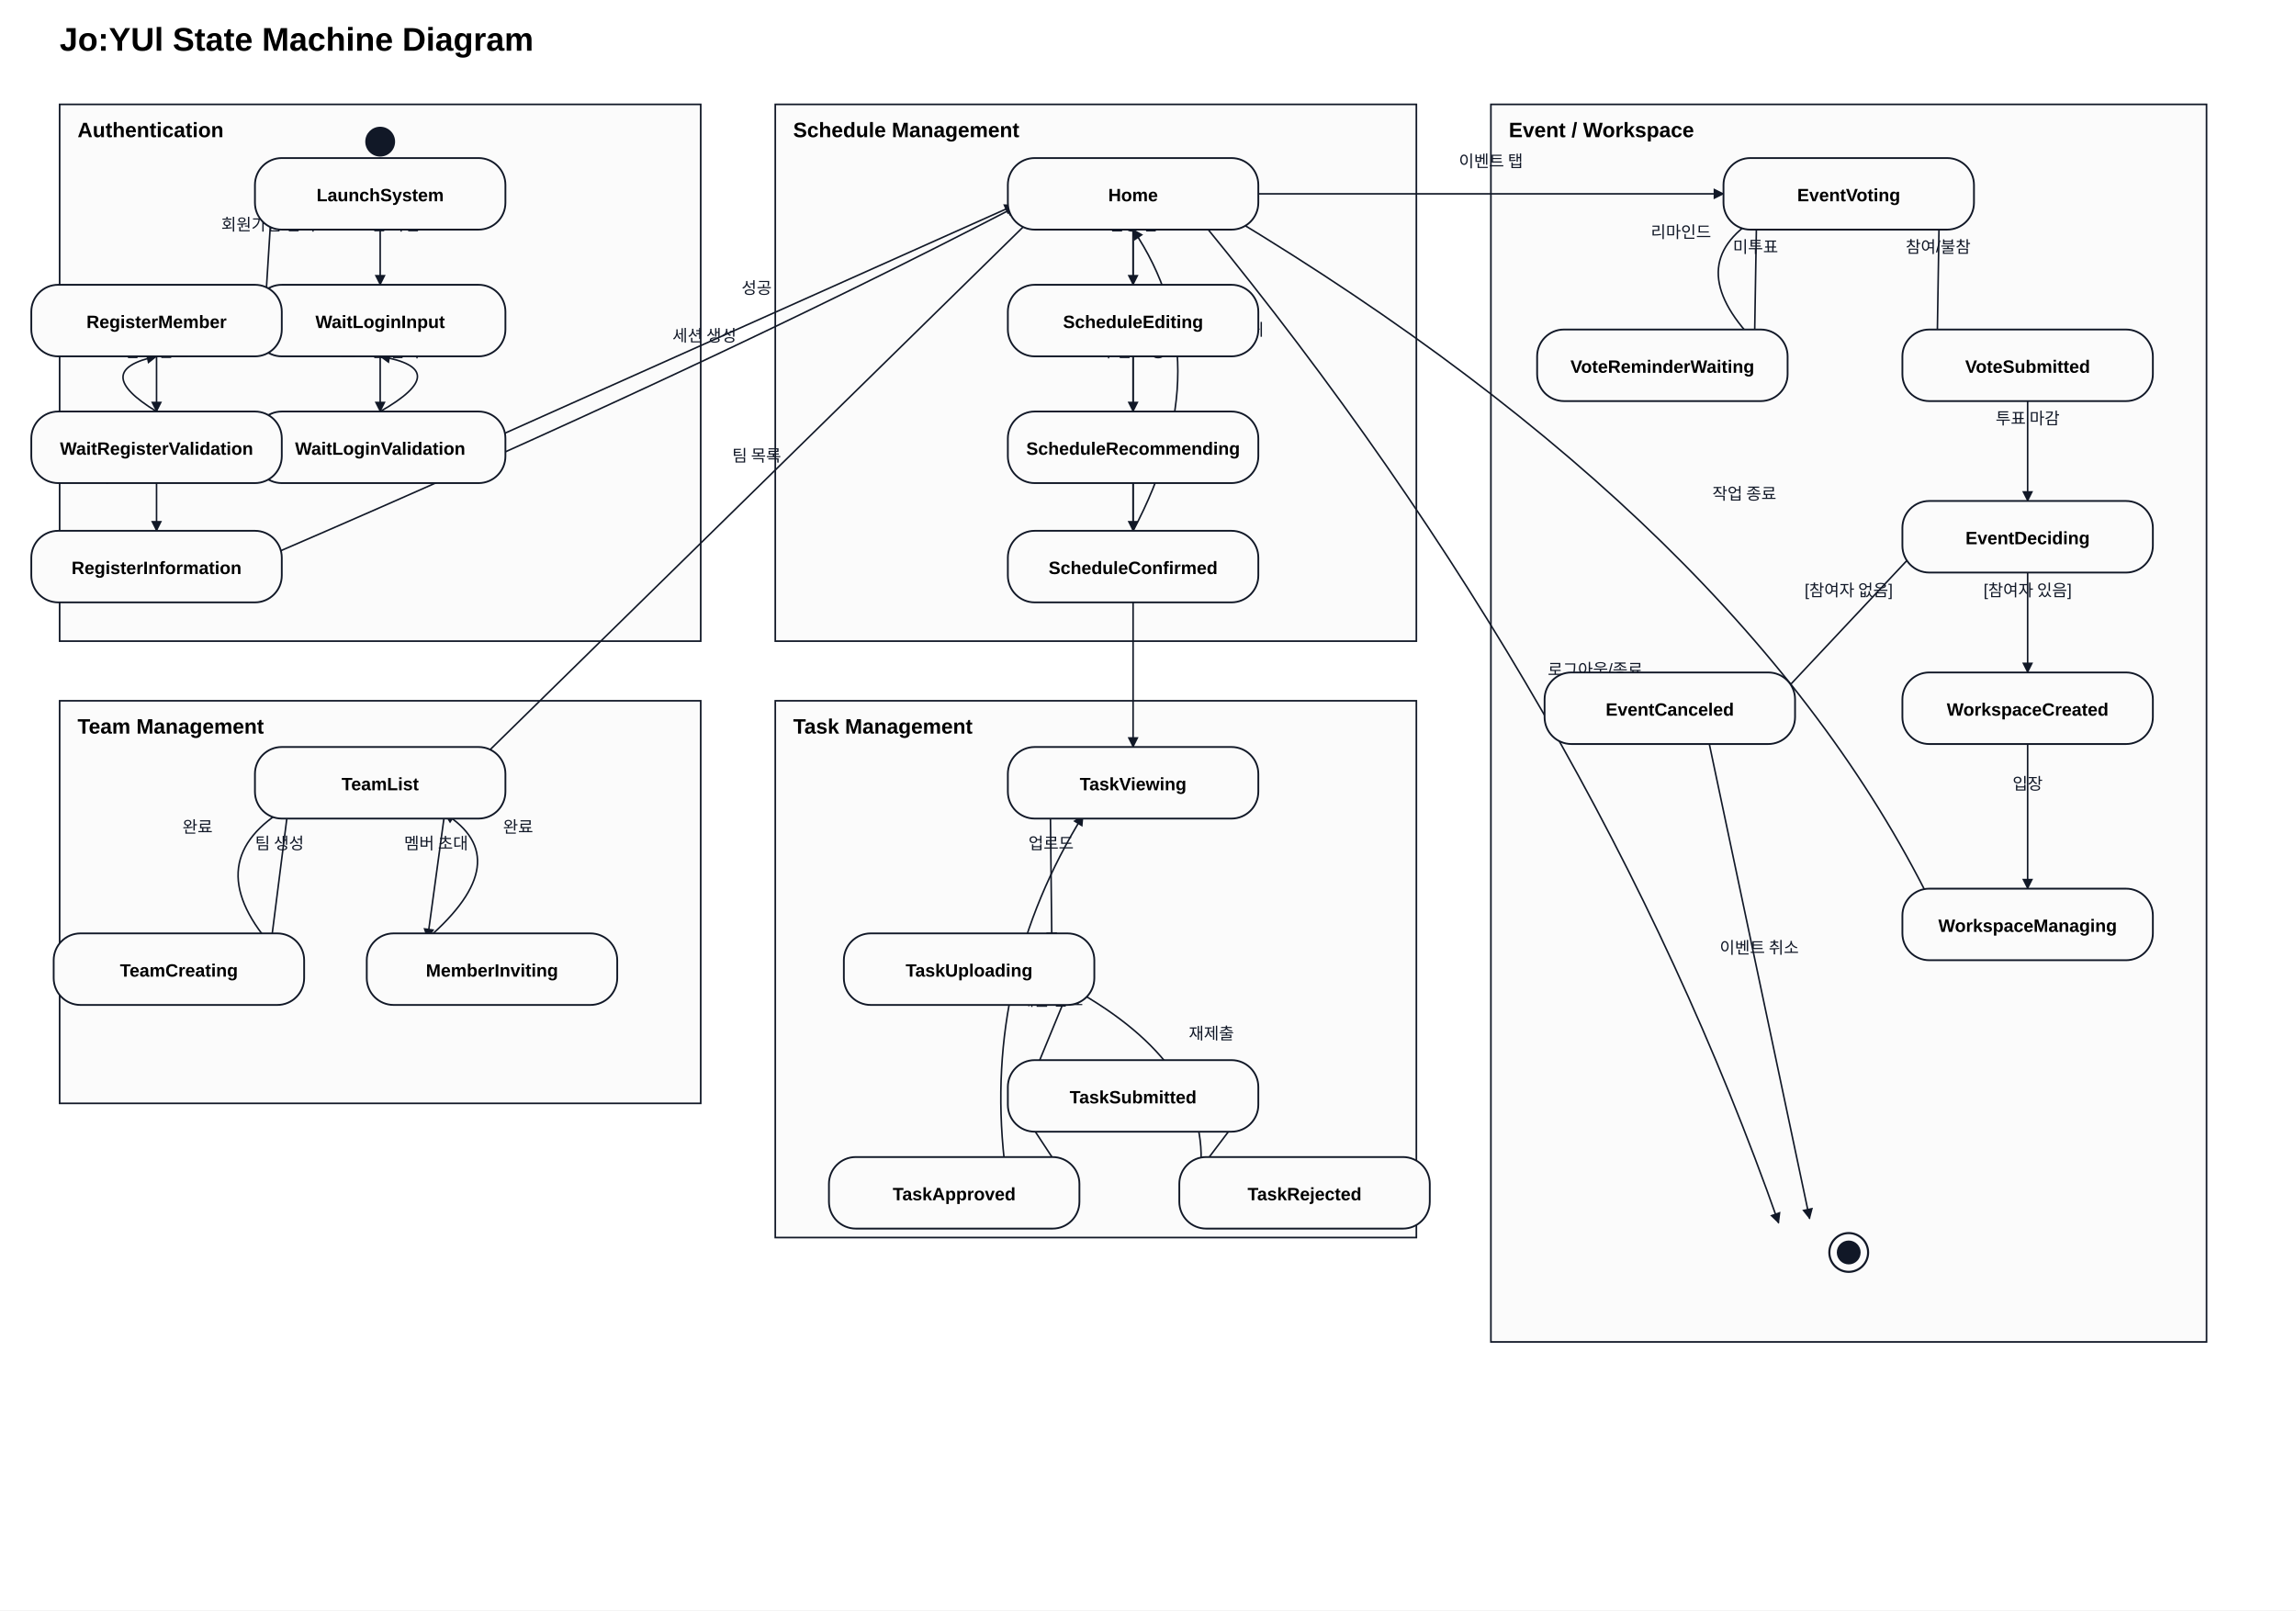
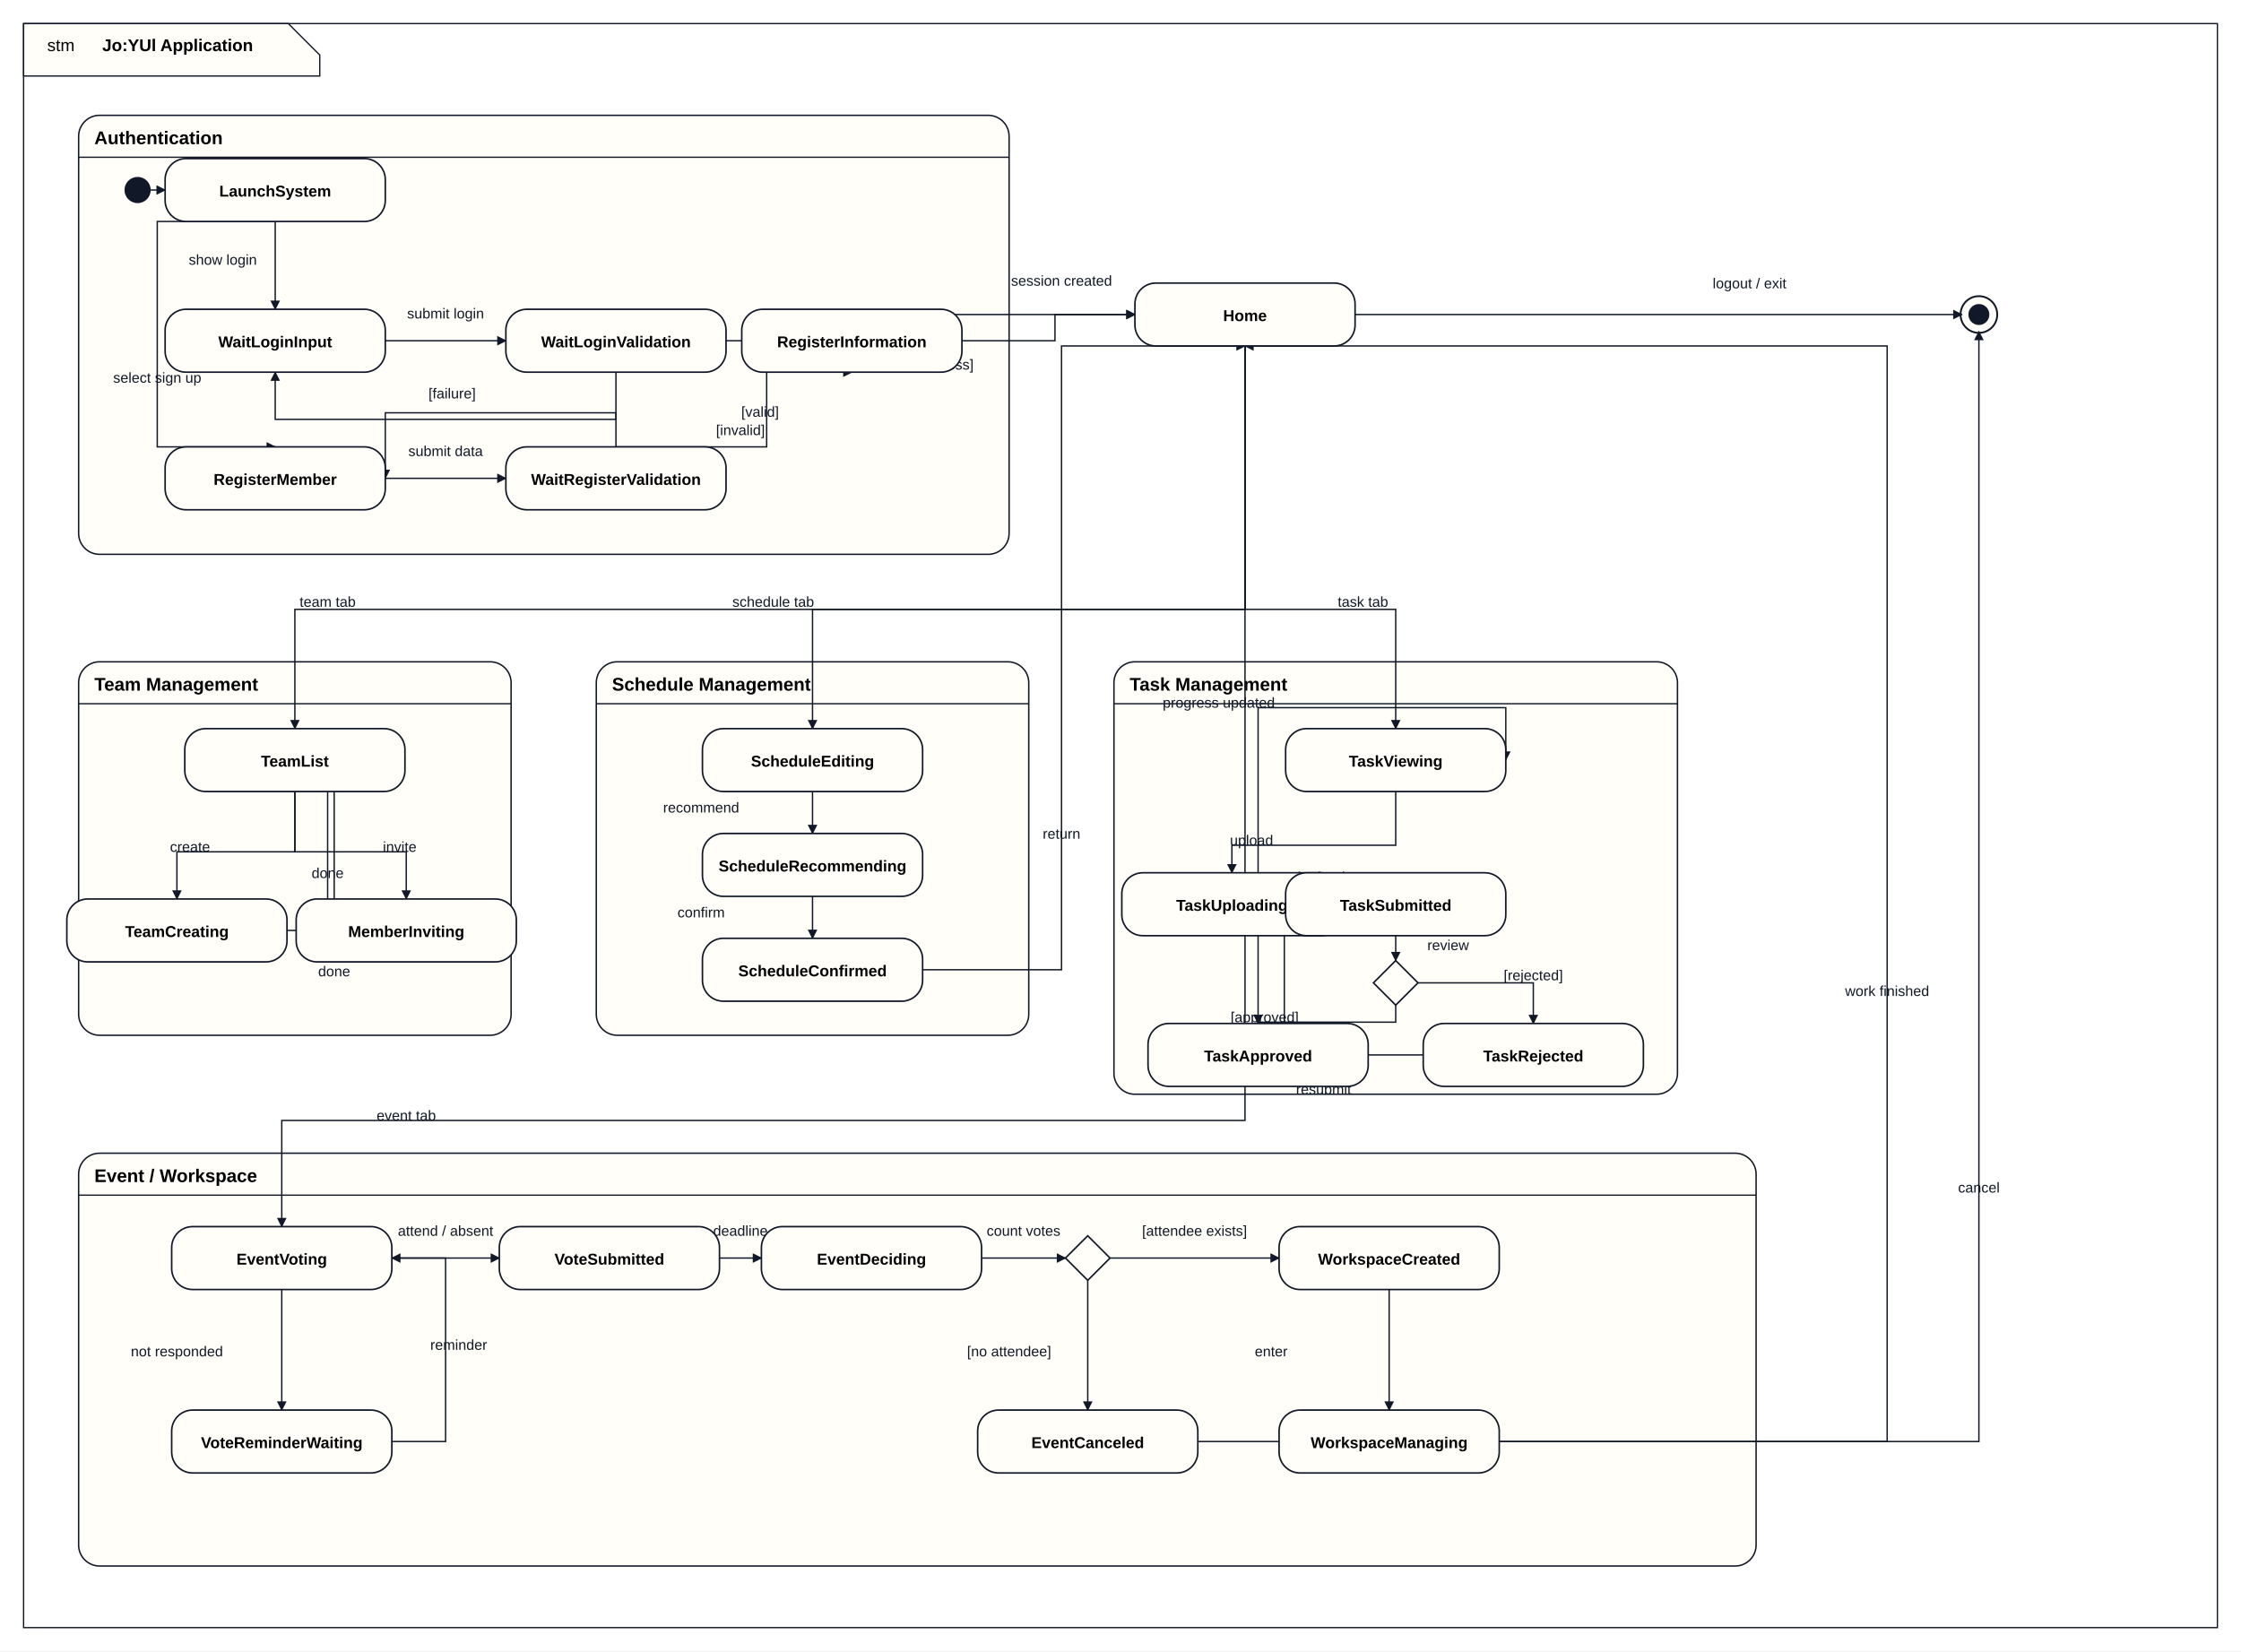
- <svg xmlns="http://www.w3.org/2000/svg" width="1540" height="1080" viewBox="0 0 1540 1080">
+ <svg xmlns="http://www.w3.org/2000/svg" width="1710" height="1260" viewBox="0 0 1710 1260">
  <defs>
    <marker id="arrow" viewBox="0 0 10 10" refX="9" refY="5" markerWidth="7" markerHeight="7" orient="auto">
      <path d="M0 0 L10 5 L0 10 z" fill="#111827" />
    </marker>
    <marker id="hollowArrow" viewBox="0 0 10 10" refX="9" refY="5" markerWidth="7" markerHeight="7" orient="auto">
      <path d="M0 0 L10 5 L0 10 z" fill="#fbfbfb" stroke="#111827" />
    </marker>
    <marker id="diamond" viewBox="0 0 16 10" refX="1" refY="5" markerWidth="11" markerHeight="9" orient="auto">
      <path d="M1 5 L8 1 L15 5 L8 9 z" fill="#111827" stroke="#111827" />
    </marker>
  </defs>
  <rect width="100%" height="100%" fill="#ffffff" />
-   <text x="40" y="34" font-family="Arial, sans-serif" font-size="22" font-weight="700">Jo:YUl State Machine Diagram</text>
-   <rect x="40" y="70" width="430" height="360" fill="#fbfbfb" stroke="#111827" stroke-width="1.1" />
-   <text x="52" y="92" font-family="Arial, sans-serif" font-size="14" font-weight="700">Authentication</text>
-   <rect x="40" y="470" width="430" height="270" fill="#fbfbfb" stroke="#111827" stroke-width="1.1" />
-   <text x="52" y="492" font-family="Arial, sans-serif" font-size="14" font-weight="700">Team Management</text>
-   <rect x="520" y="70" width="430" height="360" fill="#fbfbfb" stroke="#111827" stroke-width="1.1" />
-   <text x="532" y="92" font-family="Arial, sans-serif" font-size="14" font-weight="700">Schedule Management</text>
-   <rect x="520" y="470" width="430" height="360" fill="#fbfbfb" stroke="#111827" stroke-width="1.1" />
-   <text x="532" y="492" font-family="Arial, sans-serif" font-size="14" font-weight="700">Task Management</text>
-   <rect x="1000" y="70" width="480" height="830" fill="#fbfbfb" stroke="#111827" stroke-width="1.1" />
-   <text x="1012" y="92" font-family="Arial, sans-serif" font-size="14" font-weight="700">Event / Workspace</text>
-   <circle cx="255" cy="95" r="10" fill="#111827" />
-   <line x1="255" y1="119" x2="255" y2="106" stroke="#111827" stroke-width="1.05" marker-end="url(#arrow)" />
-   <text x="255" y="94.5" text-anchor="middle" font-family="Arial, sans-serif" font-size="11" font-weight="400" fill="#111827" />
-   <line x1="255" y1="154" x2="255" y2="191" stroke="#111827" stroke-width="1.05" marker-end="url(#arrow)" />
-   <text x="255" y="154.5" text-anchor="middle" font-family="Arial, sans-serif" font-size="11" font-weight="400" fill="#111827">로그인 화면</text>
-   <line x1="181.918" y1="141.832" x2="178.082" y2="203.168" stroke="#111827" stroke-width="1.05" marker-end="url(#arrow)" />
-   <text x="180" y="154.5" text-anchor="middle" font-family="Arial, sans-serif" font-size="11" font-weight="400" fill="#111827">회원가입 선택</text>
-   <line x1="105" y1="239" x2="105" y2="276" stroke="#111827" stroke-width="1.05" marker-end="url(#arrow)" />
-   <text x="105" y="239.5" text-anchor="middle" font-family="Arial, sans-serif" font-size="11" font-weight="400" fill="#111827">입력 완료</text>
-   <path d="M105 276 Q60 248.5 105 239" fill="none" stroke="#111827" stroke-width="1.05" marker-end="url(#arrow)" />
-   <text x="60" y="230.5" text-anchor="middle" font-family="Arial, sans-serif" font-size="11" font-weight="400" fill="#111827">입력 오류</text>
-   <line x1="105" y1="324" x2="105" y2="356" stroke="#111827" stroke-width="1.05" marker-end="url(#arrow)" />
-   <text x="105" y="322" text-anchor="middle" font-family="Arial, sans-serif" font-size="11" font-weight="400" fill="#111827">Supabase 인증 성공</text>
-   <path d="M183.478 371.442 Q472.5 247 681.522 138.558" fill="none" stroke="#111827" stroke-width="1.05" marker-end="url(#arrow)" />
-   <text x="472.5" y="229" text-anchor="middle" font-family="Arial, sans-serif" font-size="11" font-weight="400" fill="#111827">세션 생성</text>
-   <line x1="255" y1="239" x2="255" y2="276" stroke="#111827" stroke-width="1.05" marker-end="url(#arrow)" />
-   <text x="255" y="239.5" text-anchor="middle" font-family="Arial, sans-serif" font-size="11" font-weight="400" fill="#111827">로그인 입력</text>
-   <path d="M255 276 Q305 247.5 255 239" fill="none" stroke="#111827" stroke-width="1.05" marker-end="url(#arrow)" />
-   <text x="305" y="229.5" text-anchor="middle" font-family="Arial, sans-serif" font-size="11" font-weight="400" fill="#111827">실패</text>
-   <line x1="334.61" y1="292.343" x2="680.39" y2="137.657" stroke="#111827" stroke-width="1.05" marker-end="url(#arrow)" />
-   <text x="507.5" y="197" text-anchor="middle" font-family="Arial, sans-serif" font-size="11" font-weight="400" fill="#111827">성공</text>
-   <line x1="693.836" y1="144.786" x2="321.164" y2="510.214" stroke="#111827" stroke-width="1.05" marker-end="url(#arrow)" />
-   <text x="507.5" y="309.5" text-anchor="middle" font-family="Arial, sans-serif" font-size="11" font-weight="400" fill="#111827">팀 목록</text>
-   <line x1="193.364" y1="541.306" x2="181.636" y2="633.694" stroke="#111827" stroke-width="1.05" marker-end="url(#arrow)" />
-   <text x="187.5" y="569.5" text-anchor="middle" font-family="Arial, sans-serif" font-size="11" font-weight="400" fill="#111827">팀 생성</text>
-   <path d="M181.636 633.694 Q132.5 576.5 193.364 541.306" fill="none" stroke="#111827" stroke-width="1.05" marker-end="url(#arrow)" />
-   <text x="132.5" y="558.5" text-anchor="middle" font-family="Arial, sans-serif" font-size="11" font-weight="400" fill="#111827">완료</text>
-   <line x1="298.218" y1="545.58" x2="286.782" y2="629.42" stroke="#111827" stroke-width="1.05" marker-end="url(#arrow)" />
-   <text x="292.5" y="569.5" text-anchor="middle" font-family="Arial, sans-serif" font-size="11" font-weight="400" fill="#111827">멤버 초대</text>
-   <path d="M286.782 629.42 Q347.5 576.5 298.218 545.58" fill="none" stroke="#111827" stroke-width="1.05" marker-end="url(#arrow)" />
-   <text x="347.5" y="558.5" text-anchor="middle" font-family="Arial, sans-serif" font-size="11" font-weight="400" fill="#111827">완료</text>
-   <line x1="760" y1="154" x2="760" y2="191" stroke="#111827" stroke-width="1.05" marker-end="url(#arrow)" />
-   <text x="760" y="154.5" text-anchor="middle" font-family="Arial, sans-serif" font-size="11" font-weight="400" fill="#111827">일정 탭</text>
-   <line x1="760" y1="239" x2="760" y2="276" stroke="#111827" stroke-width="1.05" marker-end="url(#arrow)" />
-   <text x="760" y="239.5" text-anchor="middle" font-family="Arial, sans-serif" font-size="11" font-weight="400" fill="#111827">추천 요청</text>
-   <line x1="760" y1="324" x2="760" y2="356" stroke="#111827" stroke-width="1.05" marker-end="url(#arrow)" />
-   <text x="760" y="322" text-anchor="middle" font-family="Arial, sans-serif" font-size="11" font-weight="400" fill="#111827">관리자 확정</text>
-   <path d="M760 356 Q820 243 760 154" fill="none" stroke="#111827" stroke-width="1.05" marker-end="url(#arrow)" />
-   <text x="820" y="225" text-anchor="middle" font-family="Arial, sans-serif" font-size="11" font-weight="400" fill="#111827">알림 후 복귀</text>
-   <line x1="760" y1="154" x2="760" y2="501" stroke="#111827" stroke-width="1.05" marker-end="url(#arrow)" />
-   <text x="760" y="309.5" text-anchor="middle" font-family="Arial, sans-serif" font-size="11" font-weight="400" fill="#111827">과제 탭</text>
-   <line x1="704.507" y1="543.017" x2="705.493" y2="631.983" stroke="#111827" stroke-width="1.05" marker-end="url(#arrow)" />
-   <text x="705" y="569.5" text-anchor="middle" font-family="Arial, sans-serif" font-size="11" font-weight="400" fill="#111827">업로드</text>
-   <line x1="716.468" y1="664.675" x2="693.532" y2="720.325" stroke="#111827" stroke-width="1.05" marker-end="url(#arrow)" />
-   <text x="705" y="674.5" text-anchor="middle" font-family="Arial, sans-serif" font-size="11" font-weight="400" fill="#111827">제출 완료</text>
-   <line x1="686.139" y1="746.431" x2="713.861" y2="788.569" stroke="#111827" stroke-width="1.05" marker-end="url(#arrow)" />
-   <text x="700" y="749.5" text-anchor="middle" font-family="Arial, sans-serif" font-size="11" font-weight="400" fill="#111827">승인</text>
-   <line x1="833.127" y1="746.809" x2="801.873" y2="788.191" stroke="#111827" stroke-width="1.05" marker-end="url(#arrow)" />
-   <text x="817.5" y="749.5" text-anchor="middle" font-family="Arial, sans-serif" font-size="11" font-weight="400" fill="#111827">반려</text>
-   <path d="M805.108 786.687 Q812.5 715 719.892 663.313" fill="none" stroke="#111827" stroke-width="1.05" marker-end="url(#arrow)" />
-   <text x="812.5" y="697" text-anchor="middle" font-family="Arial, sans-serif" font-size="11" font-weight="400" fill="#111827">재제출</text>
-   <path d="M673.595 778.003 Q660 654.5 726.405 546.997" fill="none" stroke="#111827" stroke-width="1.05" marker-end="url(#arrow)" />
-   <text x="660" y="636.5" text-anchor="middle" font-family="Arial, sans-serif" font-size="11" font-weight="400" fill="#111827">진행률 갱신</text>
-   <line x1="844" y1="130" x2="1156" y2="130" stroke="#111827" stroke-width="1.05" marker-end="url(#arrow)" />
-   <text x="1000" y="112" text-anchor="middle" font-family="Arial, sans-serif" font-size="11" font-weight="400" fill="#111827">이벤트 탭</text>
-   <line x1="1178.182" y1="146.249" x2="1176.818" y2="228.751" stroke="#111827" stroke-width="1.05" marker-end="url(#arrow)" />
-   <text x="1177.5" y="169.5" text-anchor="middle" font-family="Arial, sans-serif" font-size="11" font-weight="400" fill="#111827">미투표</text>
-   <path d="M1176.818 228.751 Q1127.5 177.5 1178.182 146.249" fill="none" stroke="#111827" stroke-width="1.05" marker-end="url(#arrow)" />
-   <text x="1127.5" y="159.5" text-anchor="middle" font-family="Arial, sans-serif" font-size="11" font-weight="400" fill="#111827">리마인드</text>
-   <line x1="1300.647" y1="146.606" x2="1299.353" y2="228.394" stroke="#111827" stroke-width="1.05" marker-end="url(#arrow)" />
-   <text x="1300" y="169.5" text-anchor="middle" font-family="Arial, sans-serif" font-size="11" font-weight="400" fill="#111827">참여/불참</text>
-   <line x1="1360" y1="269" x2="1360" y2="336" stroke="#111827" stroke-width="1.05" marker-end="url(#arrow)" />
-   <text x="1360" y="284.5" text-anchor="middle" font-family="Arial, sans-serif" font-size="11" font-weight="400" fill="#111827">투표 마감</text>
-   <line x1="1284.247" y1="370.371" x2="1195.753" y2="464.629" stroke="#111827" stroke-width="1.05" marker-end="url(#arrow)" />
-   <text x="1240" y="399.5" text-anchor="middle" font-family="Arial, sans-serif" font-size="11" font-weight="400" fill="#111827">[참여자 없음]</text>
-   <line x1="1360" y1="384" x2="1360" y2="451" stroke="#111827" stroke-width="1.05" marker-end="url(#arrow)" />
-   <text x="1360" y="399.5" text-anchor="middle" font-family="Arial, sans-serif" font-size="11" font-weight="400" fill="#111827">[참여자 있음]</text>
-   <line x1="1360" y1="499" x2="1360" y2="596" stroke="#111827" stroke-width="1.05" marker-end="url(#arrow)" />
-   <text x="1360" y="529.5" text-anchor="middle" font-family="Arial, sans-serif" font-size="11" font-weight="400" fill="#111827">입장</text>
-   <path d="M1294.939 604.819 Q1170 353 825.061 145.181" fill="none" stroke="#111827" stroke-width="1.05" marker-end="url(#arrow)" />
-   <text x="1170" y="335" text-anchor="middle" font-family="Arial, sans-serif" font-size="11" font-weight="400" fill="#111827">작업 종료</text>
-   <circle cx="1240" cy="840" r="13" fill="#fbfbfb" stroke="#111827" stroke-width="1.4" />
-   <circle cx="1240" cy="840" r="8" fill="#111827" />
-   <line x1="1146.235" y1="497.799" x2="1213.765" y2="817.201" stroke="#111827" stroke-width="1.05" marker-end="url(#arrow)" />
-   <text x="1180" y="639.5" text-anchor="middle" font-family="Arial, sans-serif" font-size="11" font-weight="400" fill="#111827">이벤트 취소</text>
-   <path d="M807.046 149.883 Q1070 471 1192.954 820.117" fill="none" stroke="#111827" stroke-width="1.05" marker-end="url(#arrow)" />
-   <text x="1070" y="453" text-anchor="middle" font-family="Arial, sans-serif" font-size="11" font-weight="400" fill="#111827">로그아웃/종료</text>
-   <rect x="171" y="106" width="168" height="48" rx="18" fill="#fbfbfb" stroke="#111827" stroke-width="1.2" />
-   <text x="255" y="135" text-anchor="middle" font-family="Arial, sans-serif" font-size="12" font-weight="700">LaunchSystem</text>
-   <rect x="171" y="191" width="168" height="48" rx="18" fill="#fbfbfb" stroke="#111827" stroke-width="1.2" />
-   <text x="255" y="220" text-anchor="middle" font-family="Arial, sans-serif" font-size="12" font-weight="700">WaitLoginInput</text>
-   <rect x="171" y="276" width="168" height="48" rx="18" fill="#fbfbfb" stroke="#111827" stroke-width="1.2" />
-   <text x="255" y="305" text-anchor="middle" font-family="Arial, sans-serif" font-size="12" font-weight="700">WaitLoginValidation</text>
-   <rect x="21" y="191" width="168" height="48" rx="18" fill="#fbfbfb" stroke="#111827" stroke-width="1.2" />
-   <text x="105" y="220" text-anchor="middle" font-family="Arial, sans-serif" font-size="12" font-weight="700">RegisterMember</text>
-   <rect x="21" y="276" width="168" height="48" rx="18" fill="#fbfbfb" stroke="#111827" stroke-width="1.2" />
-   <text x="105" y="305" text-anchor="middle" font-family="Arial, sans-serif" font-size="12" font-weight="700">WaitRegisterValidation</text>
-   <rect x="21" y="356" width="168" height="48" rx="18" fill="#fbfbfb" stroke="#111827" stroke-width="1.2" />
-   <text x="105" y="385" text-anchor="middle" font-family="Arial, sans-serif" font-size="12" font-weight="700">RegisterInformation</text>
-   <rect x="676" y="106" width="168" height="48" rx="18" fill="#fbfbfb" stroke="#111827" stroke-width="1.2" />
-   <text x="760" y="135" text-anchor="middle" font-family="Arial, sans-serif" font-size="12" font-weight="700">Home</text>
-   <rect x="171" y="501" width="168" height="48" rx="18" fill="#fbfbfb" stroke="#111827" stroke-width="1.2" />
-   <text x="255" y="530" text-anchor="middle" font-family="Arial, sans-serif" font-size="12" font-weight="700">TeamList</text>
-   <rect x="36" y="626" width="168" height="48" rx="18" fill="#fbfbfb" stroke="#111827" stroke-width="1.2" />
-   <text x="120" y="655" text-anchor="middle" font-family="Arial, sans-serif" font-size="12" font-weight="700">TeamCreating</text>
-   <rect x="246" y="626" width="168" height="48" rx="18" fill="#fbfbfb" stroke="#111827" stroke-width="1.2" />
-   <text x="330" y="655" text-anchor="middle" font-family="Arial, sans-serif" font-size="12" font-weight="700">MemberInviting</text>
-   <rect x="676" y="191" width="168" height="48" rx="18" fill="#fbfbfb" stroke="#111827" stroke-width="1.2" />
-   <text x="760" y="220" text-anchor="middle" font-family="Arial, sans-serif" font-size="12" font-weight="700">ScheduleEditing</text>
-   <rect x="676" y="276" width="168" height="48" rx="18" fill="#fbfbfb" stroke="#111827" stroke-width="1.2" />
-   <text x="760" y="305" text-anchor="middle" font-family="Arial, sans-serif" font-size="12" font-weight="700">ScheduleRecommending</text>
-   <rect x="676" y="356" width="168" height="48" rx="18" fill="#fbfbfb" stroke="#111827" stroke-width="1.2" />
-   <text x="760" y="385" text-anchor="middle" font-family="Arial, sans-serif" font-size="12" font-weight="700">ScheduleConfirmed</text>
-   <rect x="676" y="501" width="168" height="48" rx="18" fill="#fbfbfb" stroke="#111827" stroke-width="1.2" />
-   <text x="760" y="530" text-anchor="middle" font-family="Arial, sans-serif" font-size="12" font-weight="700">TaskViewing</text>
-   <rect x="566" y="626" width="168" height="48" rx="18" fill="#fbfbfb" stroke="#111827" stroke-width="1.2" />
-   <text x="650" y="655" text-anchor="middle" font-family="Arial, sans-serif" font-size="12" font-weight="700">TaskUploading</text>
-   <rect x="676" y="711" width="168" height="48" rx="18" fill="#fbfbfb" stroke="#111827" stroke-width="1.2" />
-   <text x="760" y="740" text-anchor="middle" font-family="Arial, sans-serif" font-size="12" font-weight="700">TaskSubmitted</text>
-   <rect x="556" y="776" width="168" height="48" rx="18" fill="#fbfbfb" stroke="#111827" stroke-width="1.2" />
-   <text x="640" y="805" text-anchor="middle" font-family="Arial, sans-serif" font-size="12" font-weight="700">TaskApproved</text>
-   <rect x="791" y="776" width="168" height="48" rx="18" fill="#fbfbfb" stroke="#111827" stroke-width="1.2" />
-   <text x="875" y="805" text-anchor="middle" font-family="Arial, sans-serif" font-size="12" font-weight="700">TaskRejected</text>
-   <rect x="1156" y="106" width="168" height="48" rx="18" fill="#fbfbfb" stroke="#111827" stroke-width="1.2" />
-   <text x="1240" y="135" text-anchor="middle" font-family="Arial, sans-serif" font-size="12" font-weight="700">EventVoting</text>
-   <rect x="1031" y="221" width="168" height="48" rx="18" fill="#fbfbfb" stroke="#111827" stroke-width="1.2" />
-   <text x="1115" y="250" text-anchor="middle" font-family="Arial, sans-serif" font-size="12" font-weight="700">VoteReminderWaiting</text>
-   <rect x="1276" y="221" width="168" height="48" rx="18" fill="#fbfbfb" stroke="#111827" stroke-width="1.2" />
-   <text x="1360" y="250" text-anchor="middle" font-family="Arial, sans-serif" font-size="12" font-weight="700">VoteSubmitted</text>
-   <rect x="1276" y="336" width="168" height="48" rx="18" fill="#fbfbfb" stroke="#111827" stroke-width="1.2" />
-   <text x="1360" y="365" text-anchor="middle" font-family="Arial, sans-serif" font-size="12" font-weight="700">EventDeciding</text>
-   <rect x="1036" y="451" width="168" height="48" rx="18" fill="#fbfbfb" stroke="#111827" stroke-width="1.2" />
-   <text x="1120" y="480" text-anchor="middle" font-family="Arial, sans-serif" font-size="12" font-weight="700">EventCanceled</text>
-   <rect x="1276" y="451" width="168" height="48" rx="18" fill="#fbfbfb" stroke="#111827" stroke-width="1.2" />
-   <text x="1360" y="480" text-anchor="middle" font-family="Arial, sans-serif" font-size="12" font-weight="700">WorkspaceCreated</text>
-   <rect x="1276" y="596" width="168" height="48" rx="18" fill="#fbfbfb" stroke="#111827" stroke-width="1.2" />
-   <text x="1360" y="625" text-anchor="middle" font-family="Arial, sans-serif" font-size="12" font-weight="700">WorkspaceManaging</text>
+   <rect x="18" y="18" width="1674" height="1224" fill="none" stroke="#111827" stroke-width="1" />
+   <path d="M18 18 H220 L244 42 V58 H18 Z" fill="#fffef9" stroke="#111827" stroke-width="1" />
+   <text x="36" y="39" font-family="Arial, sans-serif" font-size="13">stm</text>
+   <text x="78" y="39" font-family="Arial, sans-serif" font-size="13" font-weight="700">Jo:YUl Application</text>
+   <rect x="60" y="88" width="710" height="335" rx="16" fill="#fffef9" stroke="#111827" stroke-width="1.1" />
+   <line x1="60" y1="120" x2="770" y2="120" stroke="#111827" stroke-width="1" />
+   <text x="72" y="110" font-family="Arial, sans-serif" font-size="14" font-weight="700">Authentication</text>
+   <rect x="60" y="505" width="330" height="285" rx="16" fill="#fffef9" stroke="#111827" stroke-width="1.1" />
+   <line x1="60" y1="537" x2="390" y2="537" stroke="#111827" stroke-width="1" />
+   <text x="72" y="527" font-family="Arial, sans-serif" font-size="14" font-weight="700">Team Management</text>
+   <rect x="455" y="505" width="330" height="285" rx="16" fill="#fffef9" stroke="#111827" stroke-width="1.1" />
+   <line x1="455" y1="537" x2="785" y2="537" stroke="#111827" stroke-width="1" />
+   <text x="467" y="527" font-family="Arial, sans-serif" font-size="14" font-weight="700">Schedule Management</text>
+   <rect x="850" y="505" width="430" height="330" rx="16" fill="#fffef9" stroke="#111827" stroke-width="1.1" />
+   <line x1="850" y1="537" x2="1280" y2="537" stroke="#111827" stroke-width="1" />
+   <text x="862" y="527" font-family="Arial, sans-serif" font-size="14" font-weight="700">Task Management</text>
+   <rect x="60" y="880" width="1280" height="315" rx="16" fill="#fffef9" stroke="#111827" stroke-width="1.1" />
+   <line x1="60" y1="912" x2="1340" y2="912" stroke="#111827" stroke-width="1" />
+   <text x="72" y="902" font-family="Arial, sans-serif" font-size="14" font-weight="700">Event / Workspace</text>
+   <circle cx="105" cy="145" r="10" fill="#111827" />
+   <path d="M1065 733 L1082 750 L1065 767 L1048 750 Z" fill="#fffef9" stroke="#111827" stroke-width="1.2" />
+   <path d="M830 943 L847 960 L830 977 L813 960 Z" fill="#fffef9" stroke="#111827" stroke-width="1.2" />
+   <circle cx="1510" cy="240" r="14" fill="#fffef9" stroke="#111827" stroke-width="1.4" />
+   <circle cx="1510" cy="240" r="8" fill="#111827" />
+   <path d="M115 145 H120.5 V145 H126" fill="none" stroke="#111827" stroke-width="1.05" marker-end="url(#arrow)" />
+   <path d="M210 169 V205 H210 V236" fill="none" stroke="#111827" stroke-width="1.05" marker-end="url(#arrow)" />
+   <text x="170" y="202" text-anchor="middle" font-family="Arial, sans-serif" font-size="11" font-weight="400" fill="#111827">show login</text>
+   <path d="M210 169 H120 V341 H210" fill="none" stroke="#111827" stroke-width="1.05" marker-end="url(#arrow)" />
+   <text x="120" y="292" text-anchor="middle" font-family="Arial, sans-serif" font-size="11" font-weight="400" fill="#111827">select sign up</text>
+   <path d="M294 365 H340 V365 H386" fill="none" stroke="#111827" stroke-width="1.05" marker-end="url(#arrow)" />
+   <text x="340" y="348" text-anchor="middle" font-family="Arial, sans-serif" font-size="11" font-weight="400" fill="#111827">submit data</text>
+   <path d="M470 341 V315 H294 V365" fill="none" stroke="#111827" stroke-width="1.05" marker-end="url(#arrow)" />
+   <text x="565" y="332" text-anchor="middle" font-family="Arial, sans-serif" font-size="11" font-weight="400" fill="#111827">[invalid]</text>
+   <path d="M470 341 H585 V284 H650" fill="none" stroke="#111827" stroke-width="1.05" marker-end="url(#arrow)" />
+   <text x="580" y="318" text-anchor="middle" font-family="Arial, sans-serif" font-size="11" font-weight="400" fill="#111827">[valid]</text>
+   <path d="M734 260 H805 V240 H866" fill="none" stroke="#111827" stroke-width="1.05" marker-end="url(#arrow)" />
+   <text x="810" y="218" text-anchor="middle" font-family="Arial, sans-serif" font-size="11" font-weight="400" fill="#111827">session created</text>
+   <path d="M294 260 H340 V260 H386" fill="none" stroke="#111827" stroke-width="1.05" marker-end="url(#arrow)" />
+   <text x="340" y="243" text-anchor="middle" font-family="Arial, sans-serif" font-size="11" font-weight="400" fill="#111827">submit login</text>
+   <path d="M470 284 V320 H210 V284" fill="none" stroke="#111827" stroke-width="1.05" marker-end="url(#arrow)" />
+   <text x="345" y="304" text-anchor="middle" font-family="Arial, sans-serif" font-size="11" font-weight="400" fill="#111827">[failure]</text>
+   <path d="M554 260 H720 V240 H866" fill="none" stroke="#111827" stroke-width="1.05" marker-end="url(#arrow)" />
+   <text x="720" y="282" text-anchor="middle" font-family="Arial, sans-serif" font-size="11" font-weight="400" fill="#111827">[success]</text>
+   <path d="M1034 240 H1335 V240 H1497" fill="none" stroke="#111827" stroke-width="1.05" marker-end="url(#arrow)" />
+   <text x="1335" y="220" text-anchor="middle" font-family="Arial, sans-serif" font-size="11" font-weight="400" fill="#111827">logout / exit</text>
+   <path d="M950 264 V465 H225 V556" fill="none" stroke="#111827" stroke-width="1.05" marker-end="url(#arrow)" />
+   <text x="250" y="463" text-anchor="middle" font-family="Arial, sans-serif" font-size="11" font-weight="400" fill="#111827">team tab</text>
+   <path d="M225 604 V650 H135 V686" fill="none" stroke="#111827" stroke-width="1.05" marker-end="url(#arrow)" />
+   <text x="145" y="650" text-anchor="middle" font-family="Arial, sans-serif" font-size="11" font-weight="400" fill="#111827">create</text>
+   <path d="M219 710 H250 V580 H141" fill="none" stroke="#111827" stroke-width="1.05" marker-end="url(#arrow)" />
+   <text x="250" y="670" text-anchor="middle" font-family="Arial, sans-serif" font-size="11" font-weight="400" fill="#111827">done</text>
+   <path d="M225 604 V650 H310 V686" fill="none" stroke="#111827" stroke-width="1.05" marker-end="url(#arrow)" />
+   <text x="305" y="650" text-anchor="middle" font-family="Arial, sans-serif" font-size="11" font-weight="400" fill="#111827">invite</text>
+   <path d="M226 710 H255 V580 H309" fill="none" stroke="#111827" stroke-width="1.05" marker-end="url(#arrow)" />
+   <text x="255" y="745" text-anchor="middle" font-family="Arial, sans-serif" font-size="11" font-weight="400" fill="#111827">done</text>
+   <path d="M950 264 V465 H620 V556" fill="none" stroke="#111827" stroke-width="1.05" marker-end="url(#arrow)" />
+   <text x="590" y="463" text-anchor="middle" font-family="Arial, sans-serif" font-size="11" font-weight="400" fill="#111827">schedule tab</text>
+   <path d="M620 604 V620 H620 V636" fill="none" stroke="#111827" stroke-width="1.05" marker-end="url(#arrow)" />
+   <text x="535" y="620" text-anchor="middle" font-family="Arial, sans-serif" font-size="11" font-weight="400" fill="#111827">recommend</text>
+   <path d="M620 684 V700 H620 V716" fill="none" stroke="#111827" stroke-width="1.05" marker-end="url(#arrow)" />
+   <text x="535" y="700" text-anchor="middle" font-family="Arial, sans-serif" font-size="11" font-weight="400" fill="#111827">confirm</text>
+   <path d="M704 740 H810 V264 H950" fill="none" stroke="#111827" stroke-width="1.05" marker-end="url(#arrow)" />
+   <text x="810" y="640" text-anchor="middle" font-family="Arial, sans-serif" font-size="11" font-weight="400" fill="#111827">return</text>
+   <path d="M950 264 V465 H1065 V556" fill="none" stroke="#111827" stroke-width="1.05" marker-end="url(#arrow)" />
+   <text x="1040" y="463" text-anchor="middle" font-family="Arial, sans-serif" font-size="11" font-weight="400" fill="#111827">task tab</text>
+   <path d="M1065 604 V645 H940 V666" fill="none" stroke="#111827" stroke-width="1.05" marker-end="url(#arrow)" />
+   <text x="955" y="645" text-anchor="middle" font-family="Arial, sans-serif" font-size="11" font-weight="400" fill="#111827">upload</text>
+   <path d="M1024 690 H1002.5 V690 H981" fill="none" stroke="#111827" stroke-width="1.05" marker-end="url(#arrow)" />
+   <text x="1002.5" y="673" text-anchor="middle" font-family="Arial, sans-serif" font-size="11" font-weight="400" fill="#111827">submitted</text>
+   <path d="M1065 714 V725 H1065 V733" fill="none" stroke="#111827" stroke-width="1.05" marker-end="url(#arrow)" />
+   <text x="1105" y="725" text-anchor="middle" font-family="Arial, sans-serif" font-size="11" font-weight="400" fill="#111827">review</text>
+   <path d="M1065 767 V780 H960 V781" fill="none" stroke="#111827" stroke-width="1.05" marker-end="url(#arrow)" />
+   <text x="965" y="780" text-anchor="middle" font-family="Arial, sans-serif" font-size="11" font-weight="400" fill="#111827">[approved]</text>
+   <path d="M1082 750 H1170 V781 H1170" fill="none" stroke="#111827" stroke-width="1.05" marker-end="url(#arrow)" />
+   <text x="1170" y="748" text-anchor="middle" font-family="Arial, sans-serif" font-size="11" font-weight="400" fill="#111827">[rejected]</text>
+   <path d="M1086 805 H980 V690 H1024" fill="none" stroke="#111827" stroke-width="1.05" marker-end="url(#arrow)" />
+   <text x="1010" y="835" text-anchor="middle" font-family="Arial, sans-serif" font-size="11" font-weight="400" fill="#111827">resubmit</text>
+   <path d="M960 781 V540 H1149 V580" fill="none" stroke="#111827" stroke-width="1.05" marker-end="url(#arrow)" />
+   <text x="930" y="540" text-anchor="middle" font-family="Arial, sans-serif" font-size="11" font-weight="400" fill="#111827">progress updated</text>
+   <path d="M950 264 V855 H215 V936" fill="none" stroke="#111827" stroke-width="1.05" marker-end="url(#arrow)" />
+   <text x="310" y="855" text-anchor="middle" font-family="Arial, sans-serif" font-size="11" font-weight="400" fill="#111827">event tab</text>
+   <path d="M215 984 V1035 H215 V1076" fill="none" stroke="#111827" stroke-width="1.05" marker-end="url(#arrow)" />
+   <text x="135" y="1035" text-anchor="middle" font-family="Arial, sans-serif" font-size="11" font-weight="400" fill="#111827">not responded</text>
+   <path d="M299 1100 H340 V960 H299" fill="none" stroke="#111827" stroke-width="1.05" marker-end="url(#arrow)" />
+   <text x="350" y="1030" text-anchor="middle" font-family="Arial, sans-serif" font-size="11" font-weight="400" fill="#111827">reminder</text>
+   <path d="M299 960 H340 V960 H381" fill="none" stroke="#111827" stroke-width="1.05" marker-end="url(#arrow)" />
+   <text x="340" y="943" text-anchor="middle" font-family="Arial, sans-serif" font-size="11" font-weight="400" fill="#111827">attend / absent</text>
+   <path d="M549 960 H565 V960 H581" fill="none" stroke="#111827" stroke-width="1.05" marker-end="url(#arrow)" />
+   <text x="565" y="943" text-anchor="middle" font-family="Arial, sans-serif" font-size="11" font-weight="400" fill="#111827">deadline</text>
+   <path d="M749 960 H781 V960 H813" fill="none" stroke="#111827" stroke-width="1.05" marker-end="url(#arrow)" />
+   <text x="781" y="943" text-anchor="middle" font-family="Arial, sans-serif" font-size="11" font-weight="400" fill="#111827">count votes</text>
+   <path d="M830 977 V1035 H830 V1076" fill="none" stroke="#111827" stroke-width="1.05" marker-end="url(#arrow)" />
+   <text x="770" y="1035" text-anchor="middle" font-family="Arial, sans-serif" font-size="11" font-weight="400" fill="#111827">[no attendee]</text>
+   <path d="M847 960 H911.5 V960 H976" fill="none" stroke="#111827" stroke-width="1.05" marker-end="url(#arrow)" />
+   <text x="911.5" y="943" text-anchor="middle" font-family="Arial, sans-serif" font-size="11" font-weight="400" fill="#111827">[attendee exists]</text>
+   <path d="M1060 984 V1035 H1060 V1076" fill="none" stroke="#111827" stroke-width="1.05" marker-end="url(#arrow)" />
+   <text x="970" y="1035" text-anchor="middle" font-family="Arial, sans-serif" font-size="11" font-weight="400" fill="#111827">enter</text>
+   <path d="M1144 1100 H1440 V264 H950" fill="none" stroke="#111827" stroke-width="1.05" marker-end="url(#arrow)" />
+   <text x="1440" y="760" text-anchor="middle" font-family="Arial, sans-serif" font-size="11" font-weight="400" fill="#111827">work finished</text>
+   <path d="M914 1100 H1510 V253 H1510" fill="none" stroke="#111827" stroke-width="1.05" marker-end="url(#arrow)" />
+   <text x="1510" y="910" text-anchor="middle" font-family="Arial, sans-serif" font-size="11" font-weight="400" fill="#111827">cancel</text>
+   <rect x="126" y="121" width="168" height="48" rx="16" fill="#fffef9" stroke="#111827" stroke-width="1.2" />
+   <text x="210" y="150" text-anchor="middle" font-family="Arial, sans-serif" font-size="12" font-weight="700">LaunchSystem</text>
+   <rect x="126" y="236" width="168" height="48" rx="16" fill="#fffef9" stroke="#111827" stroke-width="1.2" />
+   <text x="210" y="265" text-anchor="middle" font-family="Arial, sans-serif" font-size="12" font-weight="700">WaitLoginInput</text>
+   <rect x="386" y="236" width="168" height="48" rx="16" fill="#fffef9" stroke="#111827" stroke-width="1.2" />
+   <text x="470" y="265" text-anchor="middle" font-family="Arial, sans-serif" font-size="12" font-weight="700">WaitLoginValidation</text>
+   <rect x="126" y="341" width="168" height="48" rx="16" fill="#fffef9" stroke="#111827" stroke-width="1.2" />
+   <text x="210" y="370" text-anchor="middle" font-family="Arial, sans-serif" font-size="12" font-weight="700">RegisterMember</text>
+   <rect x="386" y="341" width="168" height="48" rx="16" fill="#fffef9" stroke="#111827" stroke-width="1.2" />
+   <text x="470" y="370" text-anchor="middle" font-family="Arial, sans-serif" font-size="12" font-weight="700">WaitRegisterValidation</text>
+   <rect x="566" y="236" width="168" height="48" rx="16" fill="#fffef9" stroke="#111827" stroke-width="1.2" />
+   <text x="650" y="265" text-anchor="middle" font-family="Arial, sans-serif" font-size="12" font-weight="700">RegisterInformation</text>
+   <rect x="866" y="216" width="168" height="48" rx="16" fill="#fffef9" stroke="#111827" stroke-width="1.2" />
+   <text x="950" y="245" text-anchor="middle" font-family="Arial, sans-serif" font-size="12" font-weight="700">Home</text>
+   <rect x="141" y="556" width="168" height="48" rx="16" fill="#fffef9" stroke="#111827" stroke-width="1.2" />
+   <text x="225" y="585" text-anchor="middle" font-family="Arial, sans-serif" font-size="12" font-weight="700">TeamList</text>
+   <rect x="51" y="686" width="168" height="48" rx="16" fill="#fffef9" stroke="#111827" stroke-width="1.2" />
+   <text x="135" y="715" text-anchor="middle" font-family="Arial, sans-serif" font-size="12" font-weight="700">TeamCreating</text>
+   <rect x="226" y="686" width="168" height="48" rx="16" fill="#fffef9" stroke="#111827" stroke-width="1.2" />
+   <text x="310" y="715" text-anchor="middle" font-family="Arial, sans-serif" font-size="12" font-weight="700">MemberInviting</text>
+   <rect x="536" y="556" width="168" height="48" rx="16" fill="#fffef9" stroke="#111827" stroke-width="1.2" />
+   <text x="620" y="585" text-anchor="middle" font-family="Arial, sans-serif" font-size="12" font-weight="700">ScheduleEditing</text>
+   <rect x="536" y="636" width="168" height="48" rx="16" fill="#fffef9" stroke="#111827" stroke-width="1.2" />
+   <text x="620" y="665" text-anchor="middle" font-family="Arial, sans-serif" font-size="12" font-weight="700">ScheduleRecommending</text>
+   <rect x="536" y="716" width="168" height="48" rx="16" fill="#fffef9" stroke="#111827" stroke-width="1.2" />
+   <text x="620" y="745" text-anchor="middle" font-family="Arial, sans-serif" font-size="12" font-weight="700">ScheduleConfirmed</text>
+   <rect x="981" y="556" width="168" height="48" rx="16" fill="#fffef9" stroke="#111827" stroke-width="1.2" />
+   <text x="1065" y="585" text-anchor="middle" font-family="Arial, sans-serif" font-size="12" font-weight="700">TaskViewing</text>
+   <rect x="856" y="666" width="168" height="48" rx="16" fill="#fffef9" stroke="#111827" stroke-width="1.2" />
+   <text x="940" y="695" text-anchor="middle" font-family="Arial, sans-serif" font-size="12" font-weight="700">TaskUploading</text>
+   <rect x="981" y="666" width="168" height="48" rx="16" fill="#fffef9" stroke="#111827" stroke-width="1.2" />
+   <text x="1065" y="695" text-anchor="middle" font-family="Arial, sans-serif" font-size="12" font-weight="700">TaskSubmitted</text>
+   <rect x="876" y="781" width="168" height="48" rx="16" fill="#fffef9" stroke="#111827" stroke-width="1.2" />
+   <text x="960" y="810" text-anchor="middle" font-family="Arial, sans-serif" font-size="12" font-weight="700">TaskApproved</text>
+   <rect x="1086" y="781" width="168" height="48" rx="16" fill="#fffef9" stroke="#111827" stroke-width="1.2" />
+   <text x="1170" y="810" text-anchor="middle" font-family="Arial, sans-serif" font-size="12" font-weight="700">TaskRejected</text>
+   <rect x="131" y="936" width="168" height="48" rx="16" fill="#fffef9" stroke="#111827" stroke-width="1.2" />
+   <text x="215" y="965" text-anchor="middle" font-family="Arial, sans-serif" font-size="12" font-weight="700">EventVoting</text>
+   <rect x="131" y="1076" width="168" height="48" rx="16" fill="#fffef9" stroke="#111827" stroke-width="1.2" />
+   <text x="215" y="1105" text-anchor="middle" font-family="Arial, sans-serif" font-size="12" font-weight="700">VoteReminderWaiting</text>
+   <rect x="381" y="936" width="168" height="48" rx="16" fill="#fffef9" stroke="#111827" stroke-width="1.2" />
+   <text x="465" y="965" text-anchor="middle" font-family="Arial, sans-serif" font-size="12" font-weight="700">VoteSubmitted</text>
+   <rect x="581" y="936" width="168" height="48" rx="16" fill="#fffef9" stroke="#111827" stroke-width="1.2" />
+   <text x="665" y="965" text-anchor="middle" font-family="Arial, sans-serif" font-size="12" font-weight="700">EventDeciding</text>
+   <rect x="746" y="1076" width="168" height="48" rx="16" fill="#fffef9" stroke="#111827" stroke-width="1.2" />
+   <text x="830" y="1105" text-anchor="middle" font-family="Arial, sans-serif" font-size="12" font-weight="700">EventCanceled</text>
+   <rect x="976" y="936" width="168" height="48" rx="16" fill="#fffef9" stroke="#111827" stroke-width="1.2" />
+   <text x="1060" y="965" text-anchor="middle" font-family="Arial, sans-serif" font-size="12" font-weight="700">WorkspaceCreated</text>
+   <rect x="976" y="1076" width="168" height="48" rx="16" fill="#fffef9" stroke="#111827" stroke-width="1.2" />
+   <text x="1060" y="1105" text-anchor="middle" font-family="Arial, sans-serif" font-size="12" font-weight="700">WorkspaceManaging</text>
</svg>
